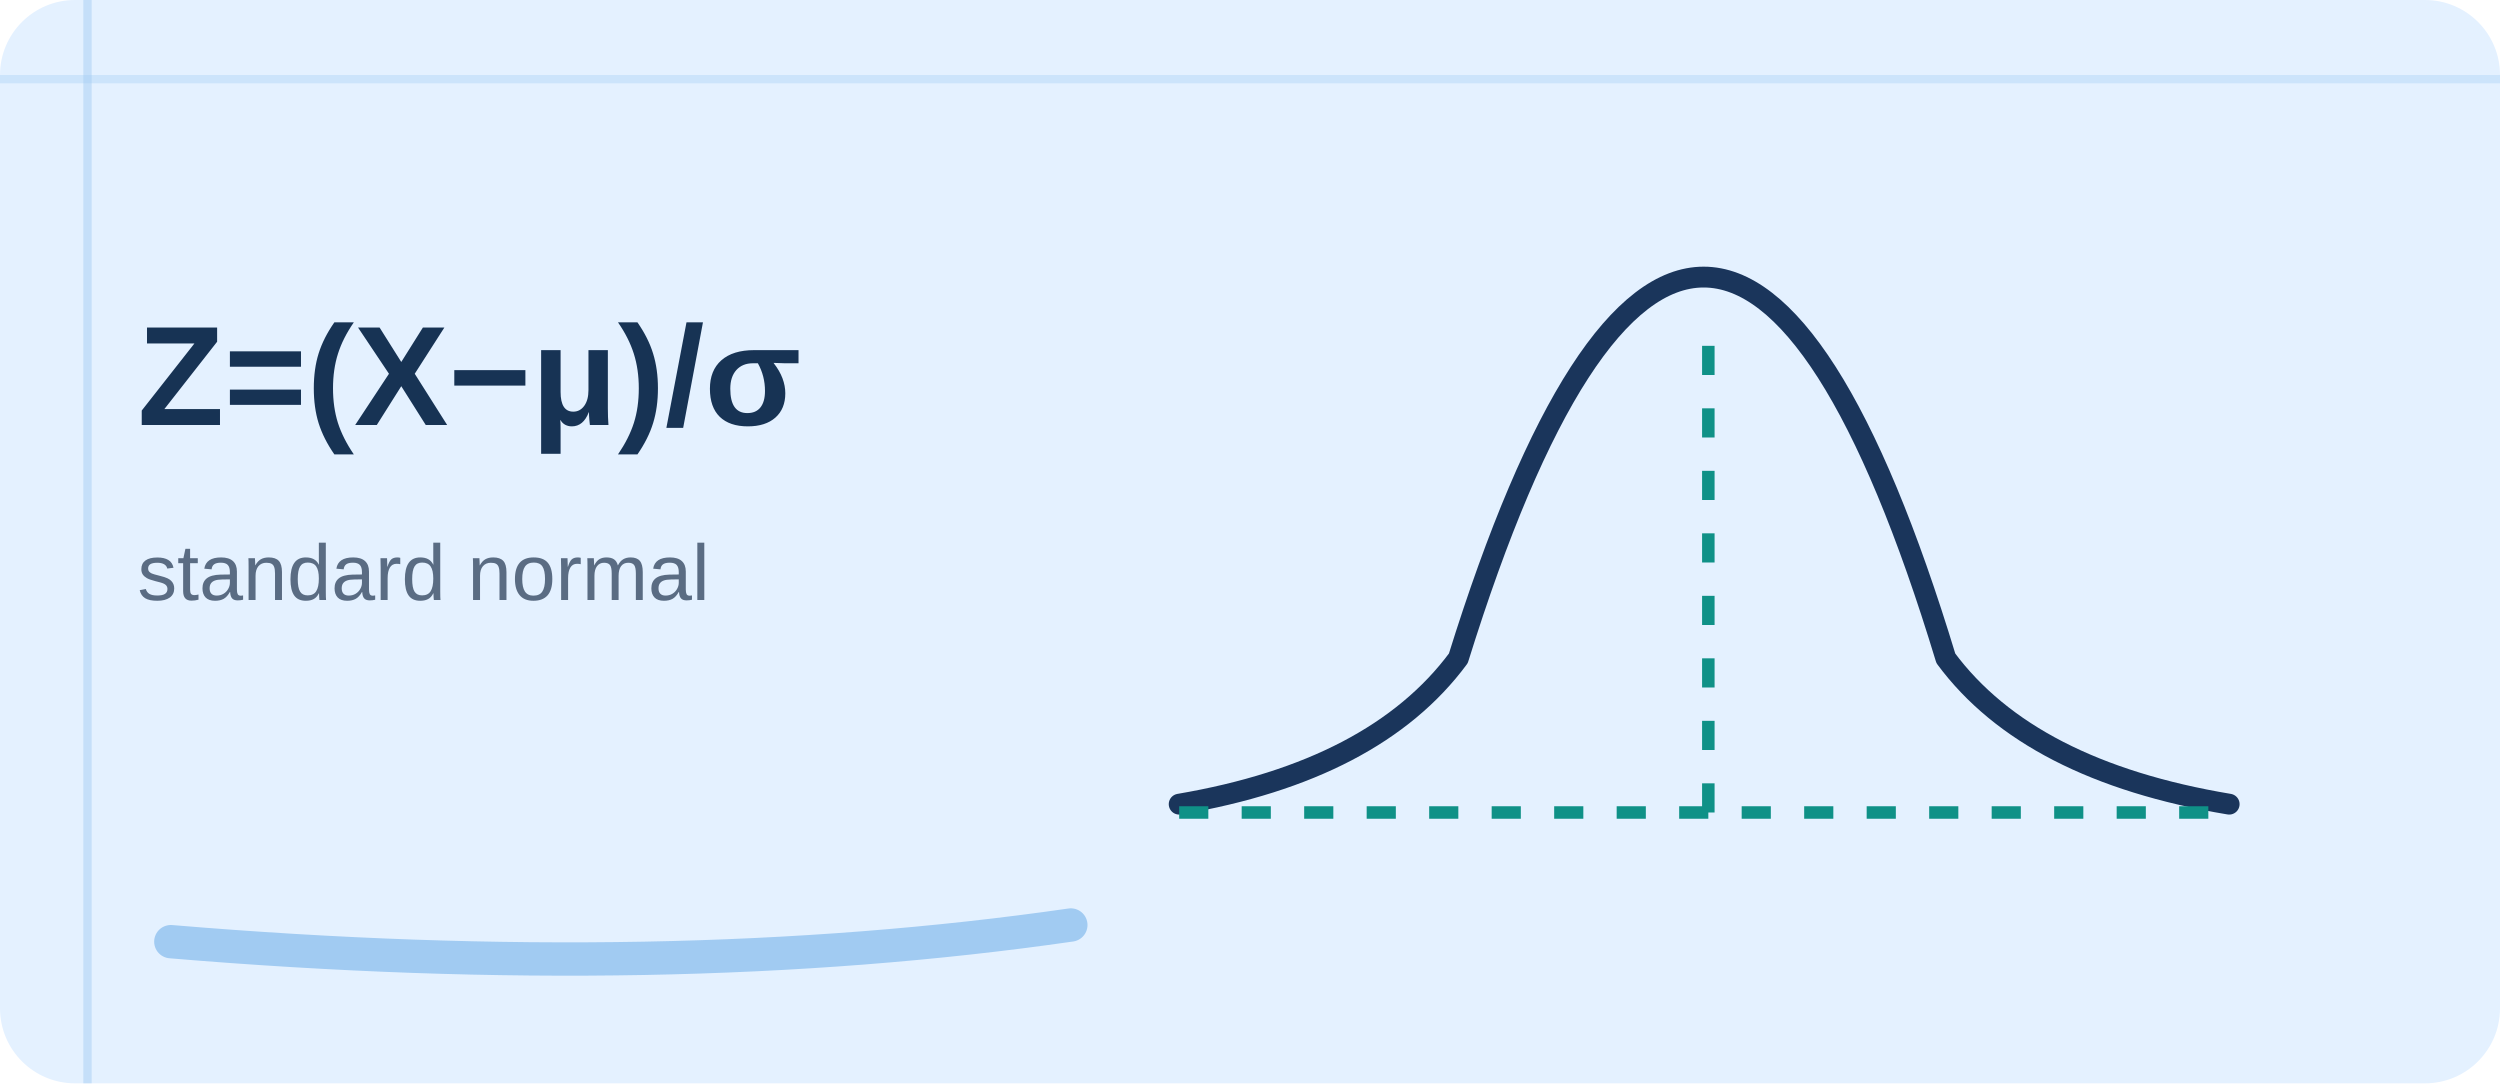
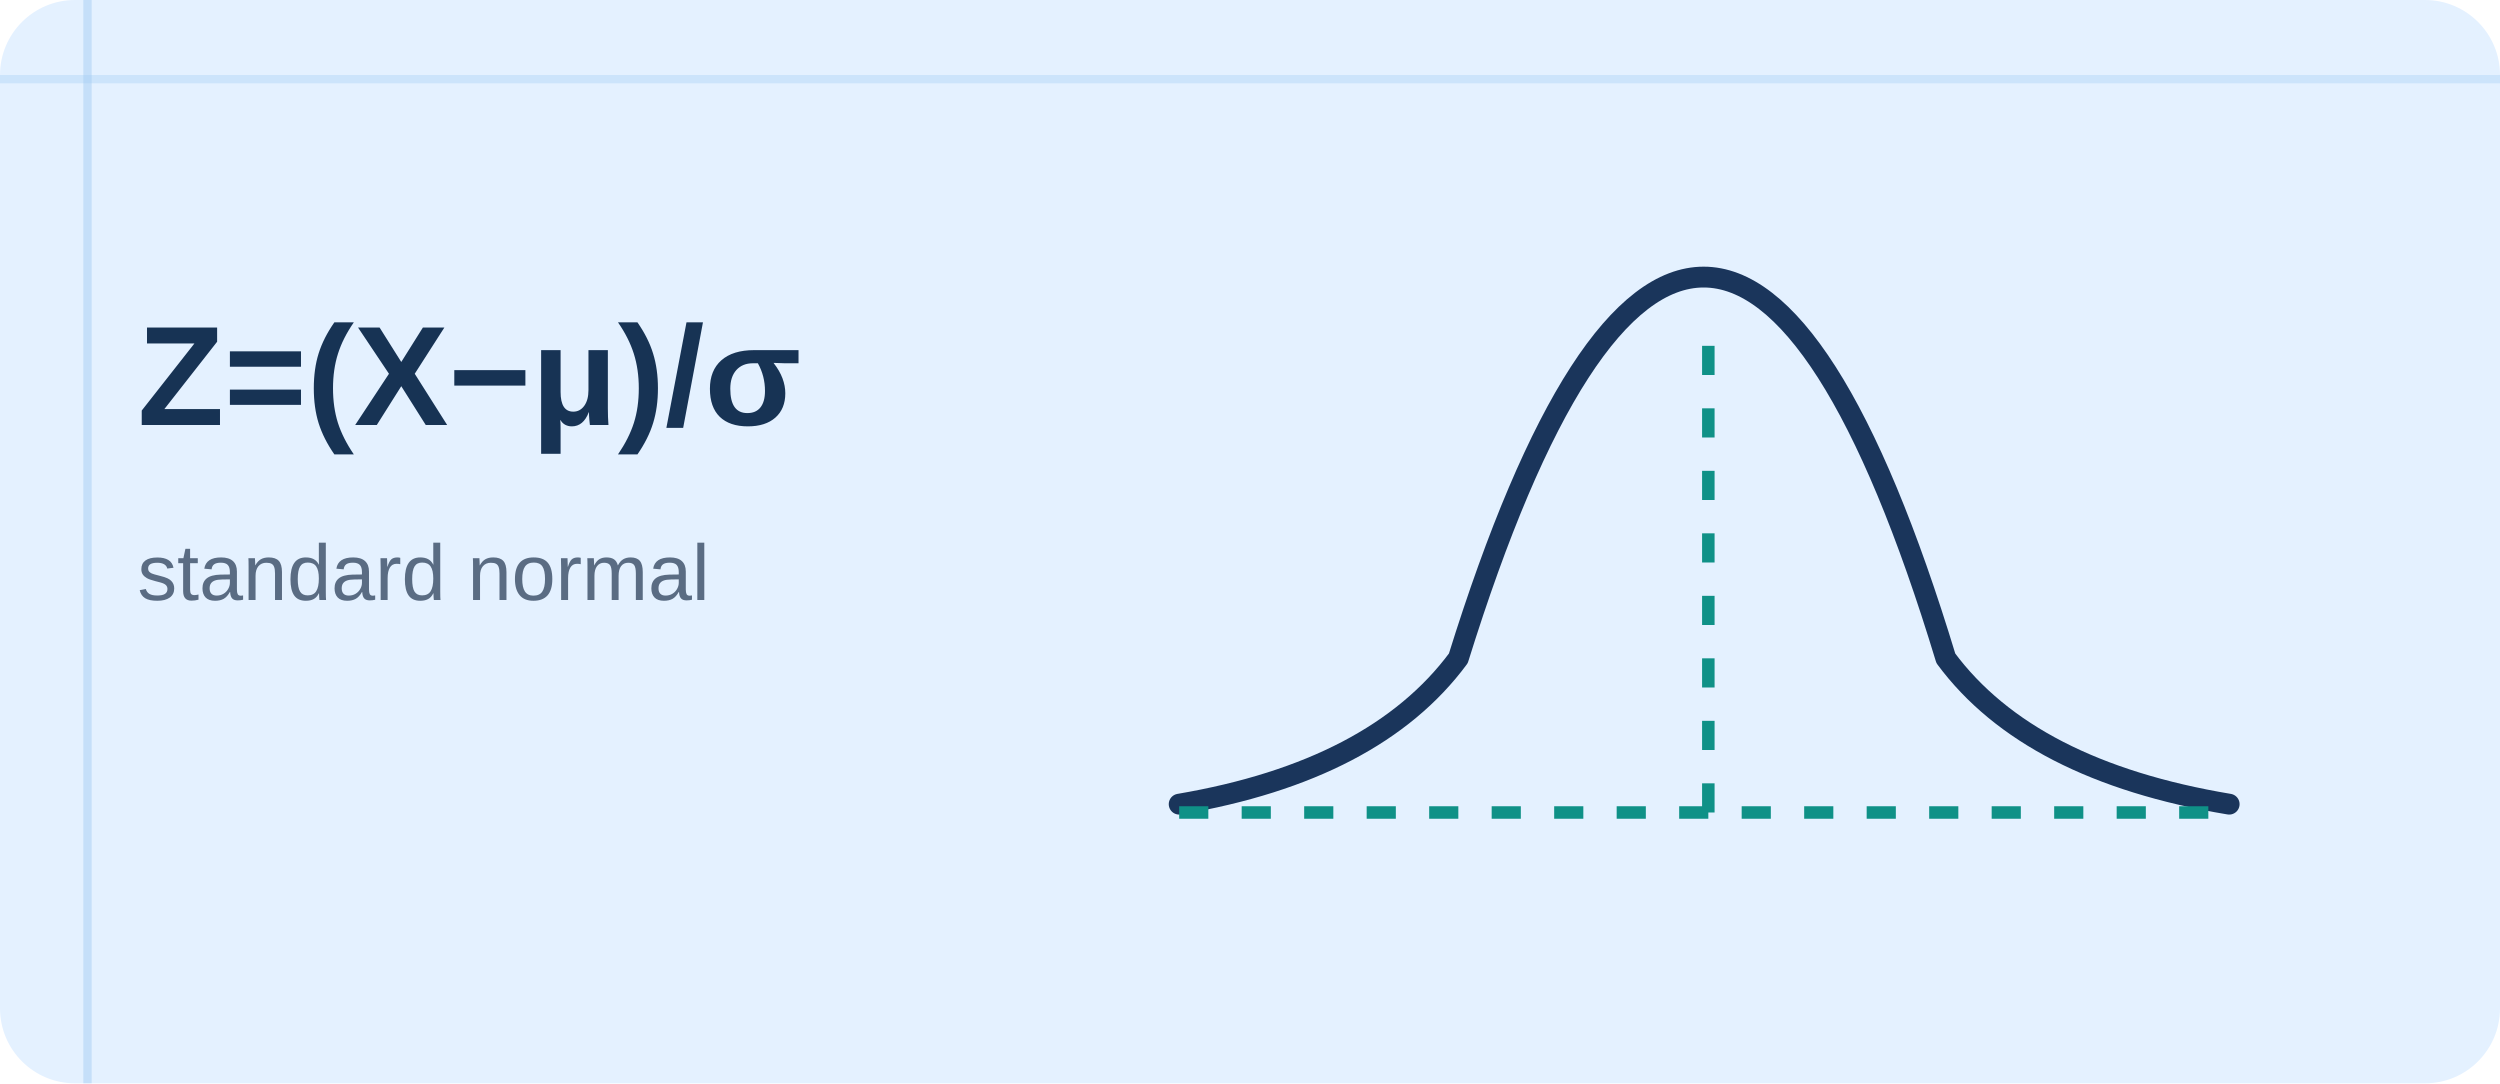
<svg xmlns="http://www.w3.org/2000/svg" viewBox="0 0 600 260" role="img" aria-labelledby="title">
  <rect width="600" height="260" rx="18" fill="#e4f1ff" />
  <path d="M0 19 L600 19" stroke="#a1cbf2" stroke-opacity=".35" stroke-width="2" />
  <path d="M21 0 V260" stroke="#a1cbf2" stroke-opacity=".45" stroke-width="2" />
-   <path d="M41 226 Q160 236 257 222" stroke="#a1cbf2" stroke-width="8" fill="none" stroke-linecap="round" />
  <text x="33" y="102" fill="#173354" font-size="34" font-family="Trebuchet MS,Segoe UI,Arial,sans-serif" font-weight="700">Z=(X−μ)/σ</text>
  <text x="33" y="144" fill="#5a6c83" font-size="19" font-family="Trebuchet MS,Segoe UI,Arial,sans-serif">standard normal</text>
  <path d="M283 193 Q330 185 350 158 C388 36 430 36 467 158 Q487 185 535 193" stroke="#1a355b" stroke-width="5" fill="none" stroke-linecap="round" stroke-linejoin="round" />
  <path d="M283 195 H535 M410 195 V75" stroke="#0f9187" stroke-width="3" stroke-dasharray="7 8" fill="none" />
</svg>
